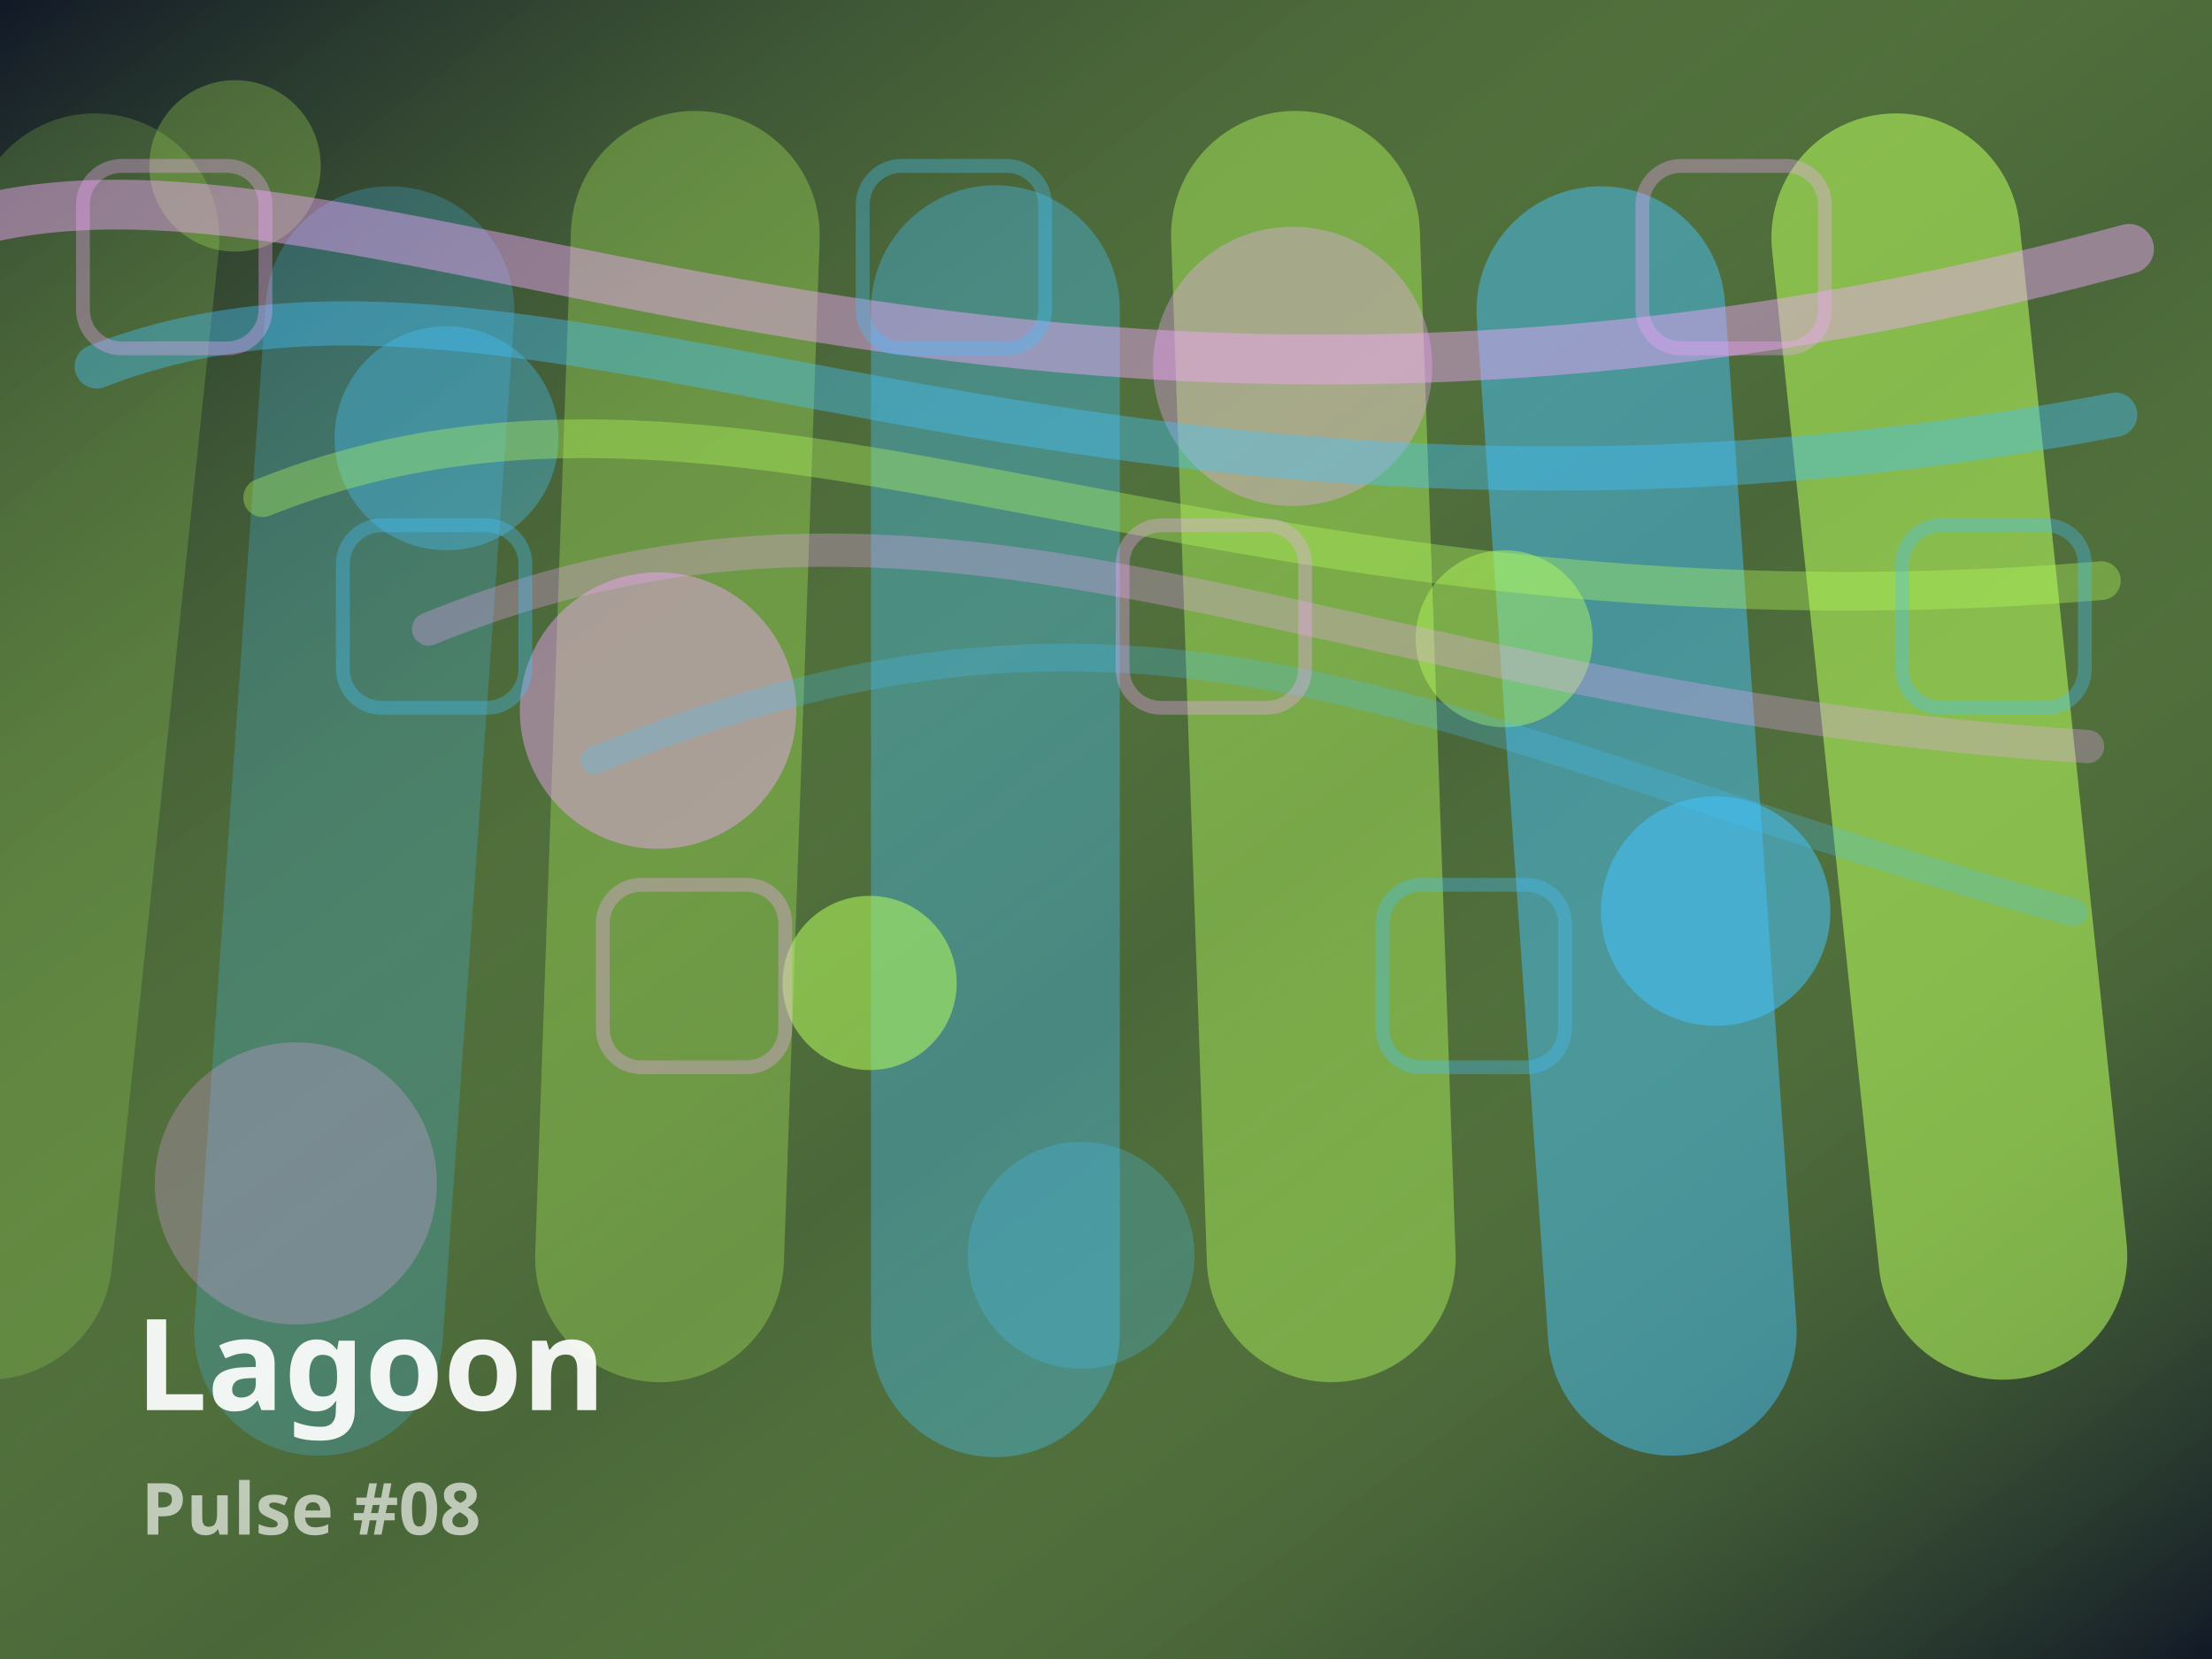
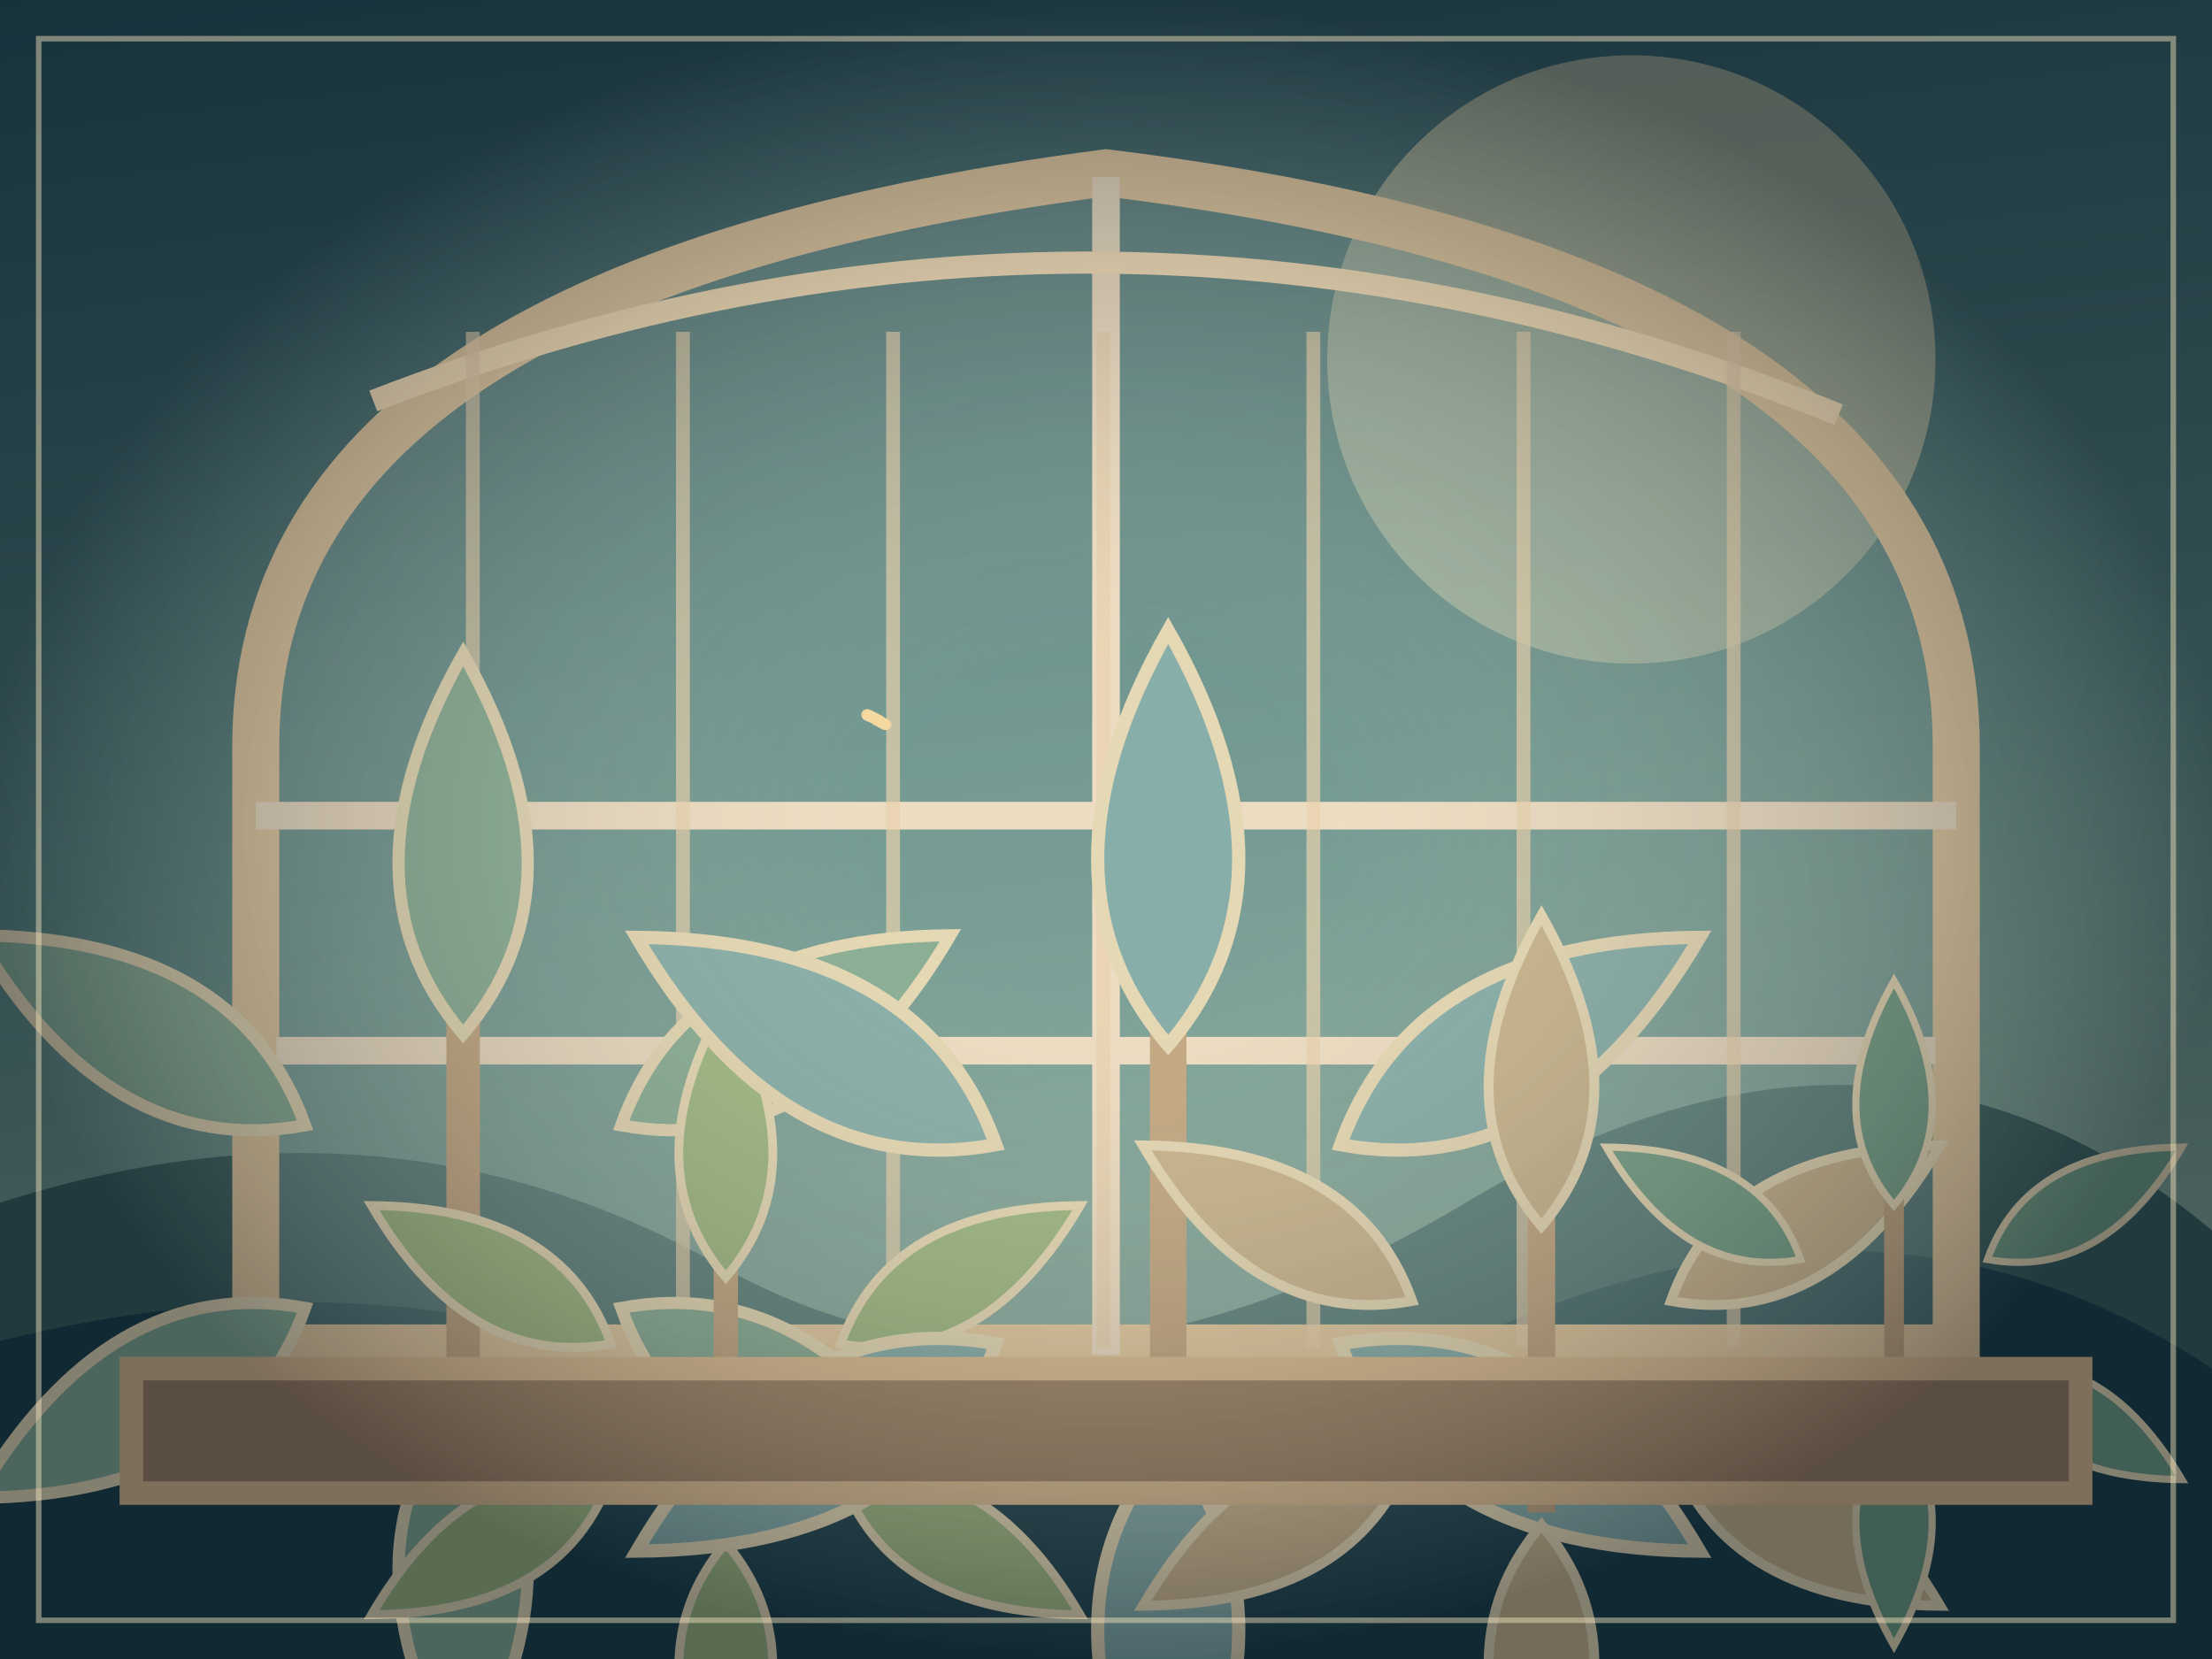
- <svg xmlns="http://www.w3.org/2000/svg" viewBox="0 0 1600 1200">
+ <svg xmlns="http://www.w3.org/2000/svg" width="1600" height="1200" viewBox="0 0 1600 1200">
  <defs>
-     <linearGradient id="wash-7" x1="0%" y1="0%" x2="100%" y2="100%">
-       <stop offset="0%" stop-color="#111827" />
-       <stop offset="55%" stop-color="#b8ff5d" stop-opacity="0.34" />
-       <stop offset="100%" stop-color="#111827" />
+     <linearGradient id="bg" x2=".16" y2="1">
+       <stop stop-color="#254e57" />
+       <stop offset=".55" stop-color="#55817c" />
+       <stop offset="1" stop-color="#8ba997" />
    </linearGradient>
+     <radialGradient id="vignette">
+       <stop offset=".2" stop-color="#fff4d5" stop-opacity=".07" />
+       <stop offset="1" stop-color="#080d19" stop-opacity=".43" />
+     </radialGradient>
  </defs>
-   <rect width="1600" height="1200" fill="#111827" />
-   <rect width="1600" height="1200" fill="url(#wash-7)" />
-   <rect x="-60" y="80" width="180" height="920" rx="90" fill="#b8ff5d" opacity="0.18" transform="rotate(6 30 540)" />
-   <rect x="170" y="134" width="180" height="920" rx="90" fill="#44c2ff" opacity="0.24" transform="rotate(4 260 540)" />
-   <rect x="400" y="80" width="180" height="920" rx="90" fill="#b8ff5d" opacity="0.30" transform="rotate(2 490 540)" />
-   <rect x="630" y="134" width="180" height="920" rx="90" fill="#44c2ff" opacity="0.36" transform="rotate(0 720 540)" />
-   <rect x="860" y="80" width="180" height="920" rx="90" fill="#b8ff5d" opacity="0.42" transform="rotate(-2 950 540)" />
-   <rect x="1090" y="134" width="180" height="920" rx="90" fill="#44c2ff" opacity="0.48" transform="rotate(-4 1180 540)" />
-   <rect x="1320" y="80" width="180" height="920" rx="90" fill="#b8ff5d" opacity="0.54" transform="rotate(-6 1410 540)" />
-   <circle cx="170" cy="120" r="62" fill="#b8ff5d" opacity="0.26" />
-   <circle cx="323" cy="317" r="81" fill="#44c2ff" opacity="0.35" />
-   <circle cx="476" cy="514" r="100" fill="#f5a6ff" opacity="0.44" />
-   <circle cx="629" cy="711" r="63" fill="#b8ff5d" opacity="0.53" />
-   <circle cx="782" cy="908" r="82" fill="#44c2ff" opacity="0.26" />
-   <circle cx="935" cy="265" r="101" fill="#f5a6ff" opacity="0.35" />
-   <circle cx="1088" cy="462" r="64" fill="#b8ff5d" opacity="0.44" />
-   <circle cx="1241" cy="659" r="83" fill="#44c2ff" opacity="0.53" />
-   <circle cx="214" cy="856" r="102" fill="#f5a6ff" opacity="0.26" />
-   <path d="M -50 170 C 240 60, 690 410, 1540 180" stroke="#f5a6ff" stroke-width="36" stroke-linecap="round" fill="none" opacity="0.45" />
-   <path d="M 70 265 C 390 140, 780 442, 1530 300" stroke="#44c2ff" stroke-width="32" stroke-linecap="round" fill="none" opacity="0.40" />
-   <path d="M 190 360 C 540 220, 870 474, 1520 420" stroke="#b8ff5d" stroke-width="28" stroke-linecap="round" fill="none" opacity="0.35" />
-   <path d="M 310 455 C 690 300, 960 506, 1510 540" stroke="#f5a6ff" stroke-width="24" stroke-linecap="round" fill="none" opacity="0.30" />
-   <path d="M 430 550 C 840 380, 1050 538, 1500 660" stroke="#44c2ff" stroke-width="20" stroke-linecap="round" fill="none" opacity="0.25" />
-   <rect x="60" y="120" width="132" height="132" rx="28" fill="none" stroke="#f5a6ff" stroke-width="10" opacity="0.34" />
-   <rect x="248" y="380" width="132" height="132" rx="28" fill="none" stroke="#44c2ff" stroke-width="10" opacity="0.34" />
-   <rect x="436" y="640" width="132" height="132" rx="28" fill="none" stroke="#f5a6ff" stroke-width="10" opacity="0.34" />
-   <rect x="624" y="120" width="132" height="132" rx="28" fill="none" stroke="#44c2ff" stroke-width="10" opacity="0.34" />
-   <rect x="812" y="380" width="132" height="132" rx="28" fill="none" stroke="#f5a6ff" stroke-width="10" opacity="0.34" />
-   <rect x="1000" y="640" width="132" height="132" rx="28" fill="none" stroke="#44c2ff" stroke-width="10" opacity="0.34" />
-   <rect x="1188" y="120" width="132" height="132" rx="28" fill="none" stroke="#f5a6ff" stroke-width="10" opacity="0.34" />
-   <rect x="1376" y="380" width="132" height="132" rx="28" fill="none" stroke="#44c2ff" stroke-width="10" opacity="0.34" />
-   <text x="98" y="1020" fill="rgba(255,255,255,0.92)" font-family="Trebuchet MS, Gill Sans, sans-serif" font-weight="700" font-size="92">Lagoon</text>
-   <text x="102" y="1110" fill="rgba(255,255,255,0.64)" font-family="Trebuchet MS, Gill Sans, sans-serif" font-weight="600" font-size="52">Pulse #08</text>
+   <rect width="1600" height="1200" fill="url(#bg)" />
+   <circle cx="1180" cy="260" r="220" fill="#e9d9ad" opacity=".5" />
+   <path d="M0 870Q280 780 520 915T1060 870T1600 890V1200H0Z" fill="#355b59" />
+   <path d="M0 970Q280 900 520 1005T1060 970T1600 990V1200H0Z" fill="#183e47" />
+   <path d="M185 975V540Q185 205 800 125Q1415 200 1415 540V975Z" fill="#92b9b1" fill-opacity=".36" stroke="#e0c79b" stroke-width="34" />
+   <path d="M800 128V980M185 590H1415M200 760H1400" stroke="#ebdbc1" stroke-width="20" />
+   <path d="M270 290Q800 85 1330 300" fill="none" stroke="#f6dfb6" stroke-width="16" />
+   <path d="M342 240V975" stroke="#e7cfaa" stroke-width="10" opacity=".7" />
+   <path d="M494 240V975" stroke="#e7cfaa" stroke-width="10" opacity=".7" />
+   <path d="M646 240V975" stroke="#e7cfaa" stroke-width="10" opacity=".7" />
+   <path d="M798 240V975" stroke="#e7cfaa" stroke-width="10" opacity=".7" />
+   <path d="M950 240V975" stroke="#e7cfaa" stroke-width="10" opacity=".7" />
+   <path d="M1102 240V975" stroke="#e7cfaa" stroke-width="10" opacity=".7" />
+   <path d="M1254 240V975" stroke="#e7cfaa" stroke-width="10" opacity=".7" />
+   <g transform="translate(335 880) scale(1.1)">
+     <path d="M0 110V-340" stroke="#bfa37c" stroke-width="22" />
+     <path transform="rotate(0) translate(0 -195)" d="M0 75Q-85-25 0-175Q85-25 0 75Z" fill="#82a990" stroke="#e3d6b1" stroke-width="8" />
+     <path transform="rotate(60) translate(0 -195)" d="M0 75Q-85-25 0-175Q85-25 0 75Z" fill="#82a990" stroke="#e3d6b1" stroke-width="8" />
+     <path transform="rotate(120) translate(0 -195)" d="M0 75Q-85-25 0-175Q85-25 0 75Z" fill="#82a990" stroke="#e3d6b1" stroke-width="8" />
+     <path transform="rotate(180) translate(0 -195)" d="M0 75Q-85-25 0-175Q85-25 0 75Z" fill="#82a990" stroke="#e3d6b1" stroke-width="8" />
+     <path transform="rotate(240) translate(0 -195)" d="M0 75Q-85-25 0-175Q85-25 0 75Z" fill="#82a990" stroke="#e3d6b1" stroke-width="8" />
+     <path transform="rotate(300) translate(0 -195)" d="M0 75Q-85-25 0-175Q85-25 0 75Z" fill="#82a990" stroke="#e3d6b1" stroke-width="8" />
+   </g>
+   <g transform="translate(525 1020) scale(0.8)">
+     <path d="M0 110V-340" stroke="#bfa37c" stroke-width="22" />
+     <path transform="rotate(0) translate(0 -195)" d="M0 75Q-85-25 0-175Q85-25 0 75Z" fill="#98b47c" stroke="#e3d6b1" stroke-width="8" />
+     <path transform="rotate(60) translate(0 -195)" d="M0 75Q-85-25 0-175Q85-25 0 75Z" fill="#98b47c" stroke="#e3d6b1" stroke-width="8" />
+     <path transform="rotate(120) translate(0 -195)" d="M0 75Q-85-25 0-175Q85-25 0 75Z" fill="#98b47c" stroke="#e3d6b1" stroke-width="8" />
+     <path transform="rotate(180) translate(0 -195)" d="M0 75Q-85-25 0-175Q85-25 0 75Z" fill="#98b47c" stroke="#e3d6b1" stroke-width="8" />
+     <path transform="rotate(240) translate(0 -195)" d="M0 75Q-85-25 0-175Q85-25 0 75Z" fill="#98b47c" stroke="#e3d6b1" stroke-width="8" />
+     <path transform="rotate(300) translate(0 -195)" d="M0 75Q-85-25 0-175Q85-25 0 75Z" fill="#98b47c" stroke="#e3d6b1" stroke-width="8" />
+   </g>
+   <g transform="translate(845 900) scale(1.2)">
+     <path d="M0 110V-340" stroke="#bfa37c" stroke-width="22" />
+     <path transform="rotate(0) translate(0 -195)" d="M0 75Q-85-25 0-175Q85-25 0 75Z" fill="#7fa9a6" stroke="#e3d6b1" stroke-width="8" />
+     <path transform="rotate(60) translate(0 -195)" d="M0 75Q-85-25 0-175Q85-25 0 75Z" fill="#7fa9a6" stroke="#e3d6b1" stroke-width="8" />
+     <path transform="rotate(120) translate(0 -195)" d="M0 75Q-85-25 0-175Q85-25 0 75Z" fill="#7fa9a6" stroke="#e3d6b1" stroke-width="8" />
+     <path transform="rotate(180) translate(0 -195)" d="M0 75Q-85-25 0-175Q85-25 0 75Z" fill="#7fa9a6" stroke="#e3d6b1" stroke-width="8" />
+     <path transform="rotate(240) translate(0 -195)" d="M0 75Q-85-25 0-175Q85-25 0 75Z" fill="#7fa9a6" stroke="#e3d6b1" stroke-width="8" />
+     <path transform="rotate(300) translate(0 -195)" d="M0 75Q-85-25 0-175Q85-25 0 75Z" fill="#7fa9a6" stroke="#e3d6b1" stroke-width="8" />
+   </g>
+   <g transform="translate(1115 995) scale(0.9)">
+     <path d="M0 110V-340" stroke="#bfa37c" stroke-width="22" />
+     <path transform="rotate(0) translate(0 -195)" d="M0 75Q-85-25 0-175Q85-25 0 75Z" fill="#c6b189" stroke="#e3d6b1" stroke-width="8" />
+     <path transform="rotate(60) translate(0 -195)" d="M0 75Q-85-25 0-175Q85-25 0 75Z" fill="#c6b189" stroke="#e3d6b1" stroke-width="8" />
+     <path transform="rotate(120) translate(0 -195)" d="M0 75Q-85-25 0-175Q85-25 0 75Z" fill="#c6b189" stroke="#e3d6b1" stroke-width="8" />
+     <path transform="rotate(180) translate(0 -195)" d="M0 75Q-85-25 0-175Q85-25 0 75Z" fill="#c6b189" stroke="#e3d6b1" stroke-width="8" />
+     <path transform="rotate(240) translate(0 -195)" d="M0 75Q-85-25 0-175Q85-25 0 75Z" fill="#c6b189" stroke="#e3d6b1" stroke-width="8" />
+     <path transform="rotate(300) translate(0 -195)" d="M0 75Q-85-25 0-175Q85-25 0 75Z" fill="#c6b189" stroke="#e3d6b1" stroke-width="8" />
+   </g>
+   <g transform="translate(1370 950) scale(0.65)">
+     <path d="M0 110V-340" stroke="#bfa37c" stroke-width="22" />
+     <path transform="rotate(0) translate(0 -195)" d="M0 75Q-85-25 0-175Q85-25 0 75Z" fill="#6d9b81" stroke="#e3d6b1" stroke-width="8" />
+     <path transform="rotate(60) translate(0 -195)" d="M0 75Q-85-25 0-175Q85-25 0 75Z" fill="#6d9b81" stroke="#e3d6b1" stroke-width="8" />
+     <path transform="rotate(120) translate(0 -195)" d="M0 75Q-85-25 0-175Q85-25 0 75Z" fill="#6d9b81" stroke="#e3d6b1" stroke-width="8" />
+     <path transform="rotate(180) translate(0 -195)" d="M0 75Q-85-25 0-175Q85-25 0 75Z" fill="#6d9b81" stroke="#e3d6b1" stroke-width="8" />
+     <path transform="rotate(240) translate(0 -195)" d="M0 75Q-85-25 0-175Q85-25 0 75Z" fill="#6d9b81" stroke="#e3d6b1" stroke-width="8" />
+     <path transform="rotate(300) translate(0 -195)" d="M0 75Q-85-25 0-175Q85-25 0 75Z" fill="#6d9b81" stroke="#e3d6b1" stroke-width="8" />
+   </g>
+   <path d="M95 990H1505V1080H95Z" fill="#997f60" stroke="#d9b98c" stroke-width="17" />
+   <circle cx="627" cy="517" r="4" fill="#f6d79c" opacity=".65" />
+   <circle cx="627" cy="517" r="4" fill="#f6d79c" opacity=".65" />
+   <circle cx="628" cy="517" r="4" fill="#f6d79c" opacity=".65" />
+   <circle cx="628" cy="518" r="4" fill="#f6d79c" opacity=".65" />
+   <circle cx="629" cy="518" r="4" fill="#f6d79c" opacity=".65" />
+   <circle cx="630" cy="518" r="4" fill="#f6d79c" opacity=".65" />
+   <circle cx="630" cy="518" r="4" fill="#f6d79c" opacity=".65" />
+   <circle cx="631" cy="519" r="4" fill="#f6d79c" opacity=".65" />
+   <circle cx="631" cy="519" r="4" fill="#f6d79c" opacity=".65" />
+   <circle cx="632" cy="519" r="4" fill="#f6d79c" opacity=".65" />
+   <circle cx="633" cy="520" r="4" fill="#f6d79c" opacity=".65" />
+   <circle cx="633" cy="520" r="4" fill="#f6d79c" opacity=".65" />
+   <circle cx="634" cy="520" r="4" fill="#f6d79c" opacity=".65" />
+   <circle cx="634" cy="521" r="4" fill="#f6d79c" opacity=".65" />
+   <circle cx="635" cy="521" r="4" fill="#f6d79c" opacity=".65" />
+   <circle cx="636" cy="521" r="4" fill="#f6d79c" opacity=".65" />
+   <circle cx="636" cy="522" r="4" fill="#f6d79c" opacity=".65" />
+   <circle cx="637" cy="522" r="4" fill="#f6d79c" opacity=".65" />
+   <circle cx="637" cy="522" r="4" fill="#f6d79c" opacity=".65" />
+   <circle cx="638" cy="523" r="4" fill="#f6d79c" opacity=".65" />
+   <circle cx="638" cy="523" r="4" fill="#f6d79c" opacity=".65" />
+   <circle cx="639" cy="523" r="4" fill="#f6d79c" opacity=".65" />
+   <circle cx="640" cy="524" r="4" fill="#f6d79c" opacity=".65" />
+   <circle cx="640" cy="524" r="4" fill="#f6d79c" opacity=".65" />
+   <circle cx="641" cy="524" r="4" fill="#f6d79c" opacity=".65" />
+   <rect width="1600" height="1200" fill="url(#vignette)" pointer-events="none" />
+   <rect x="28" y="28" width="1544" height="1144" fill="none" stroke="#f7e6bd" stroke-width="4" opacity=".46" />
</svg>
